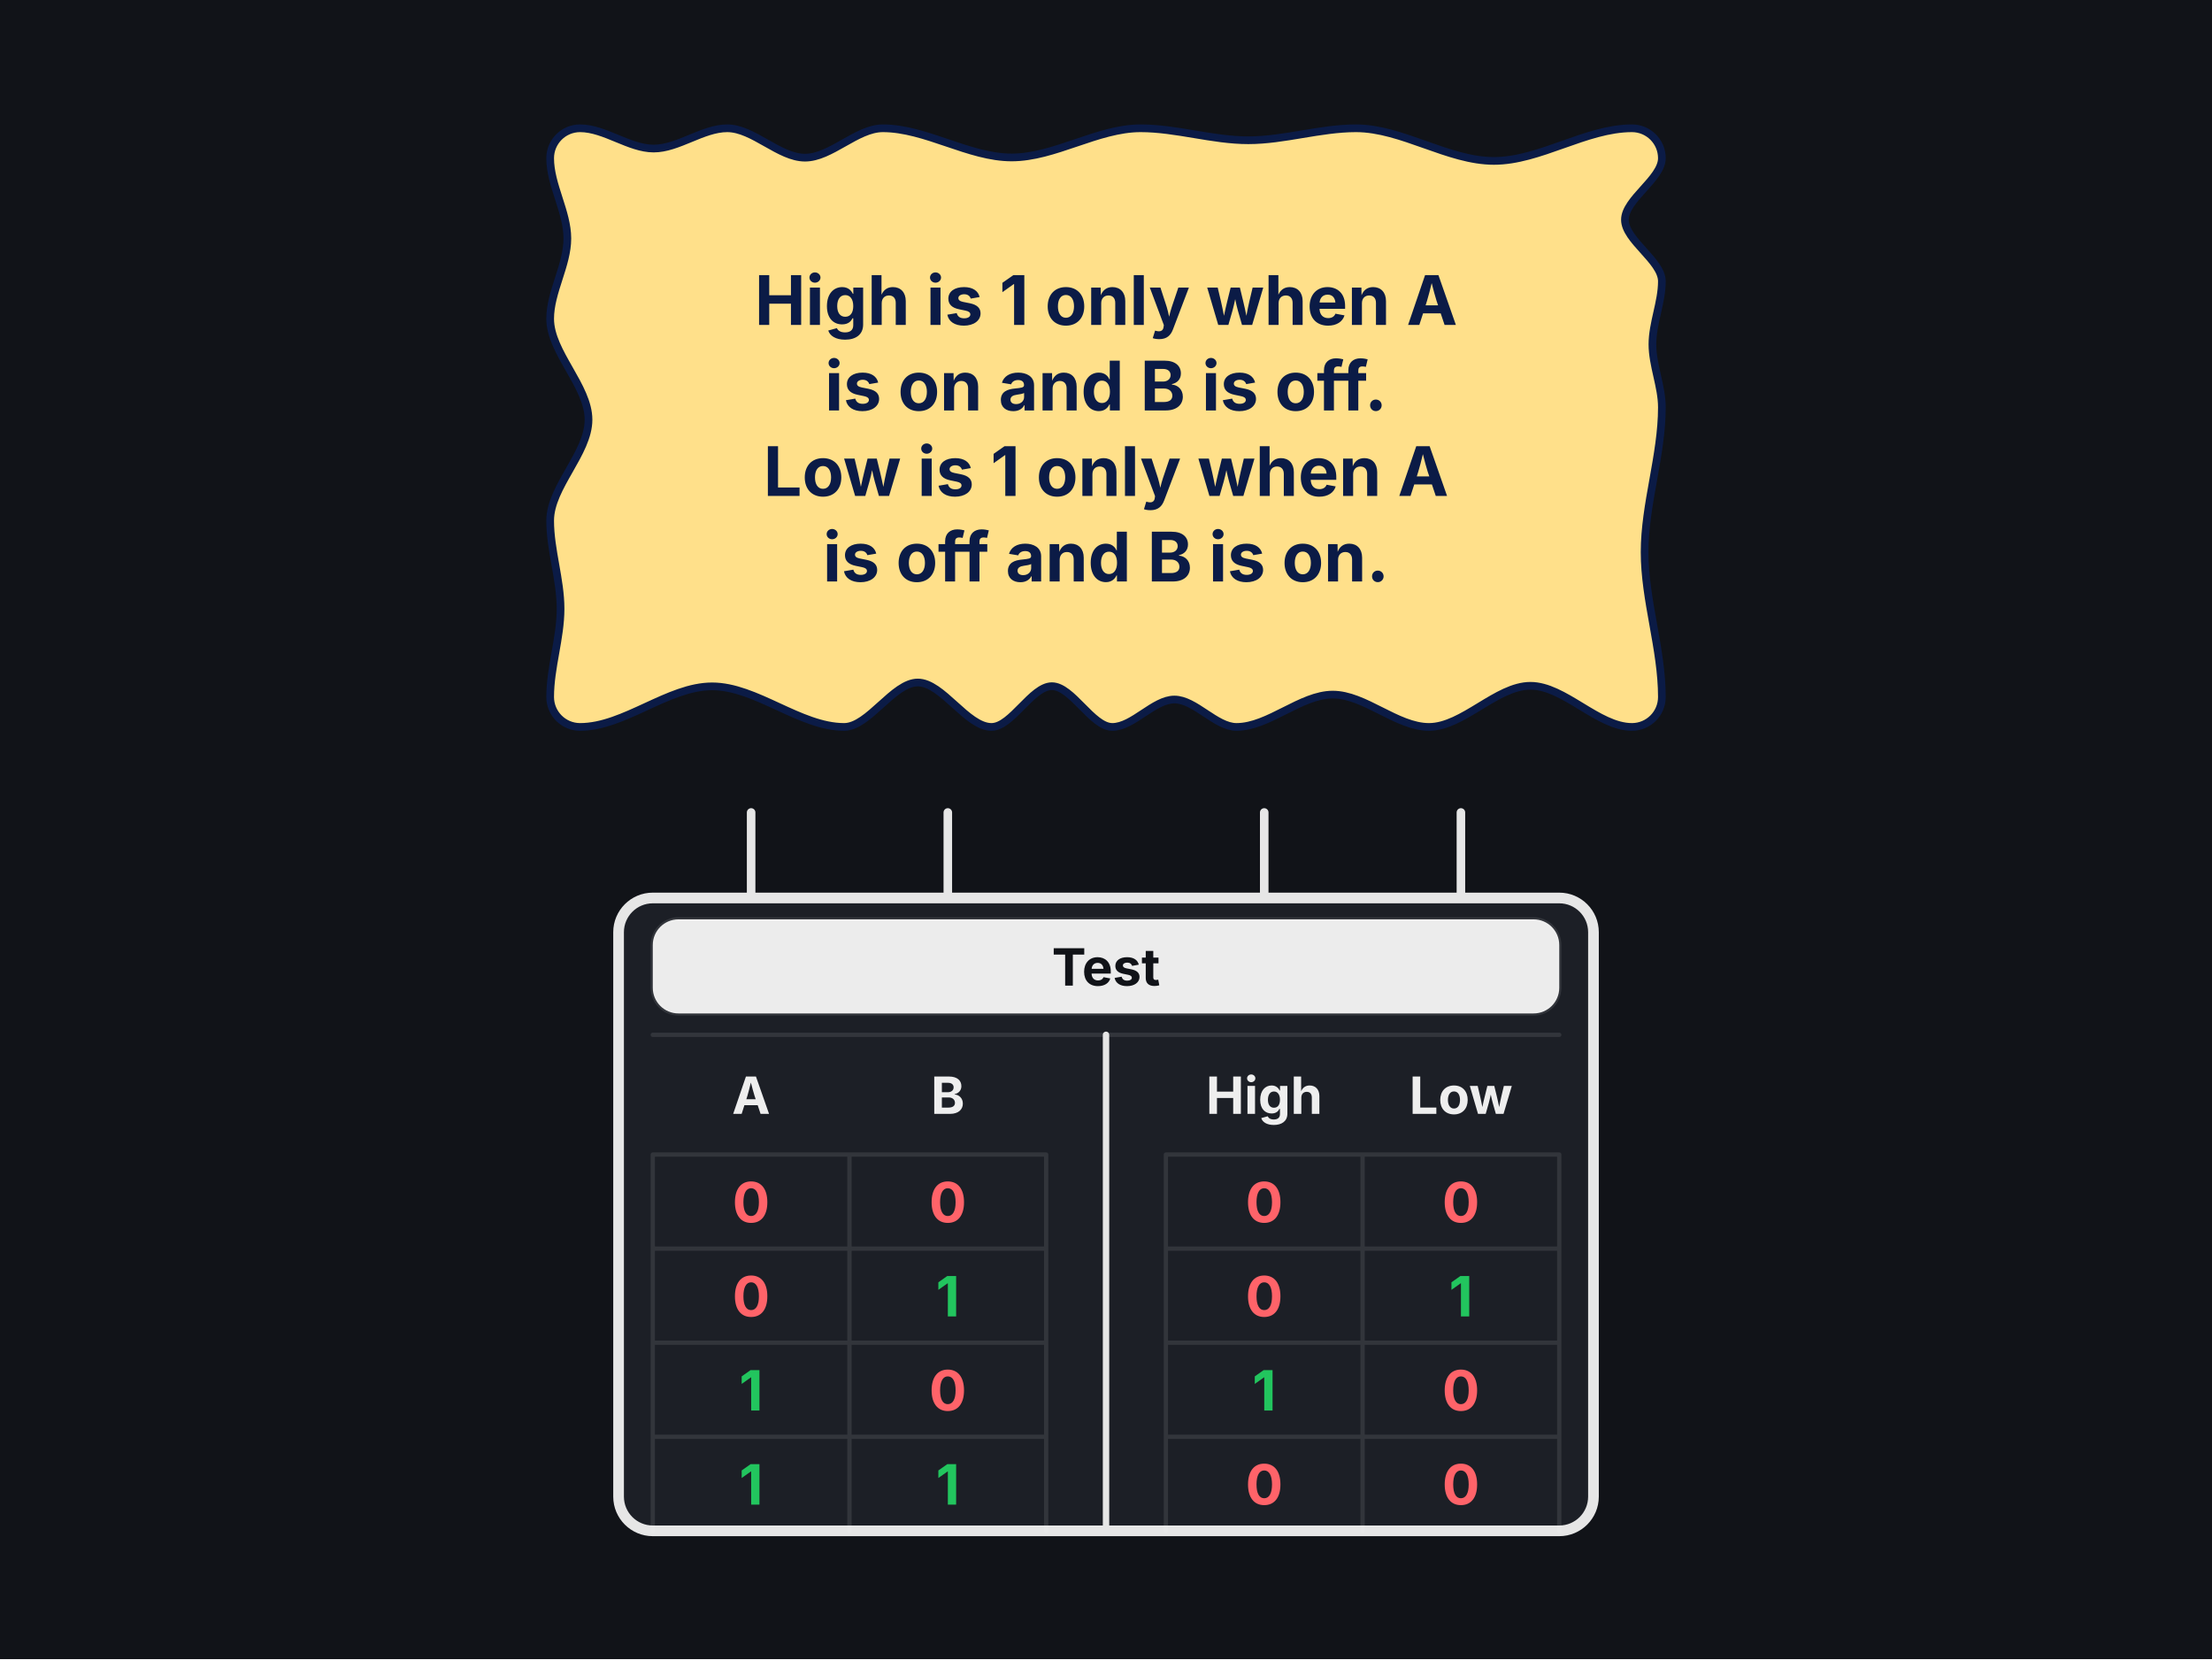
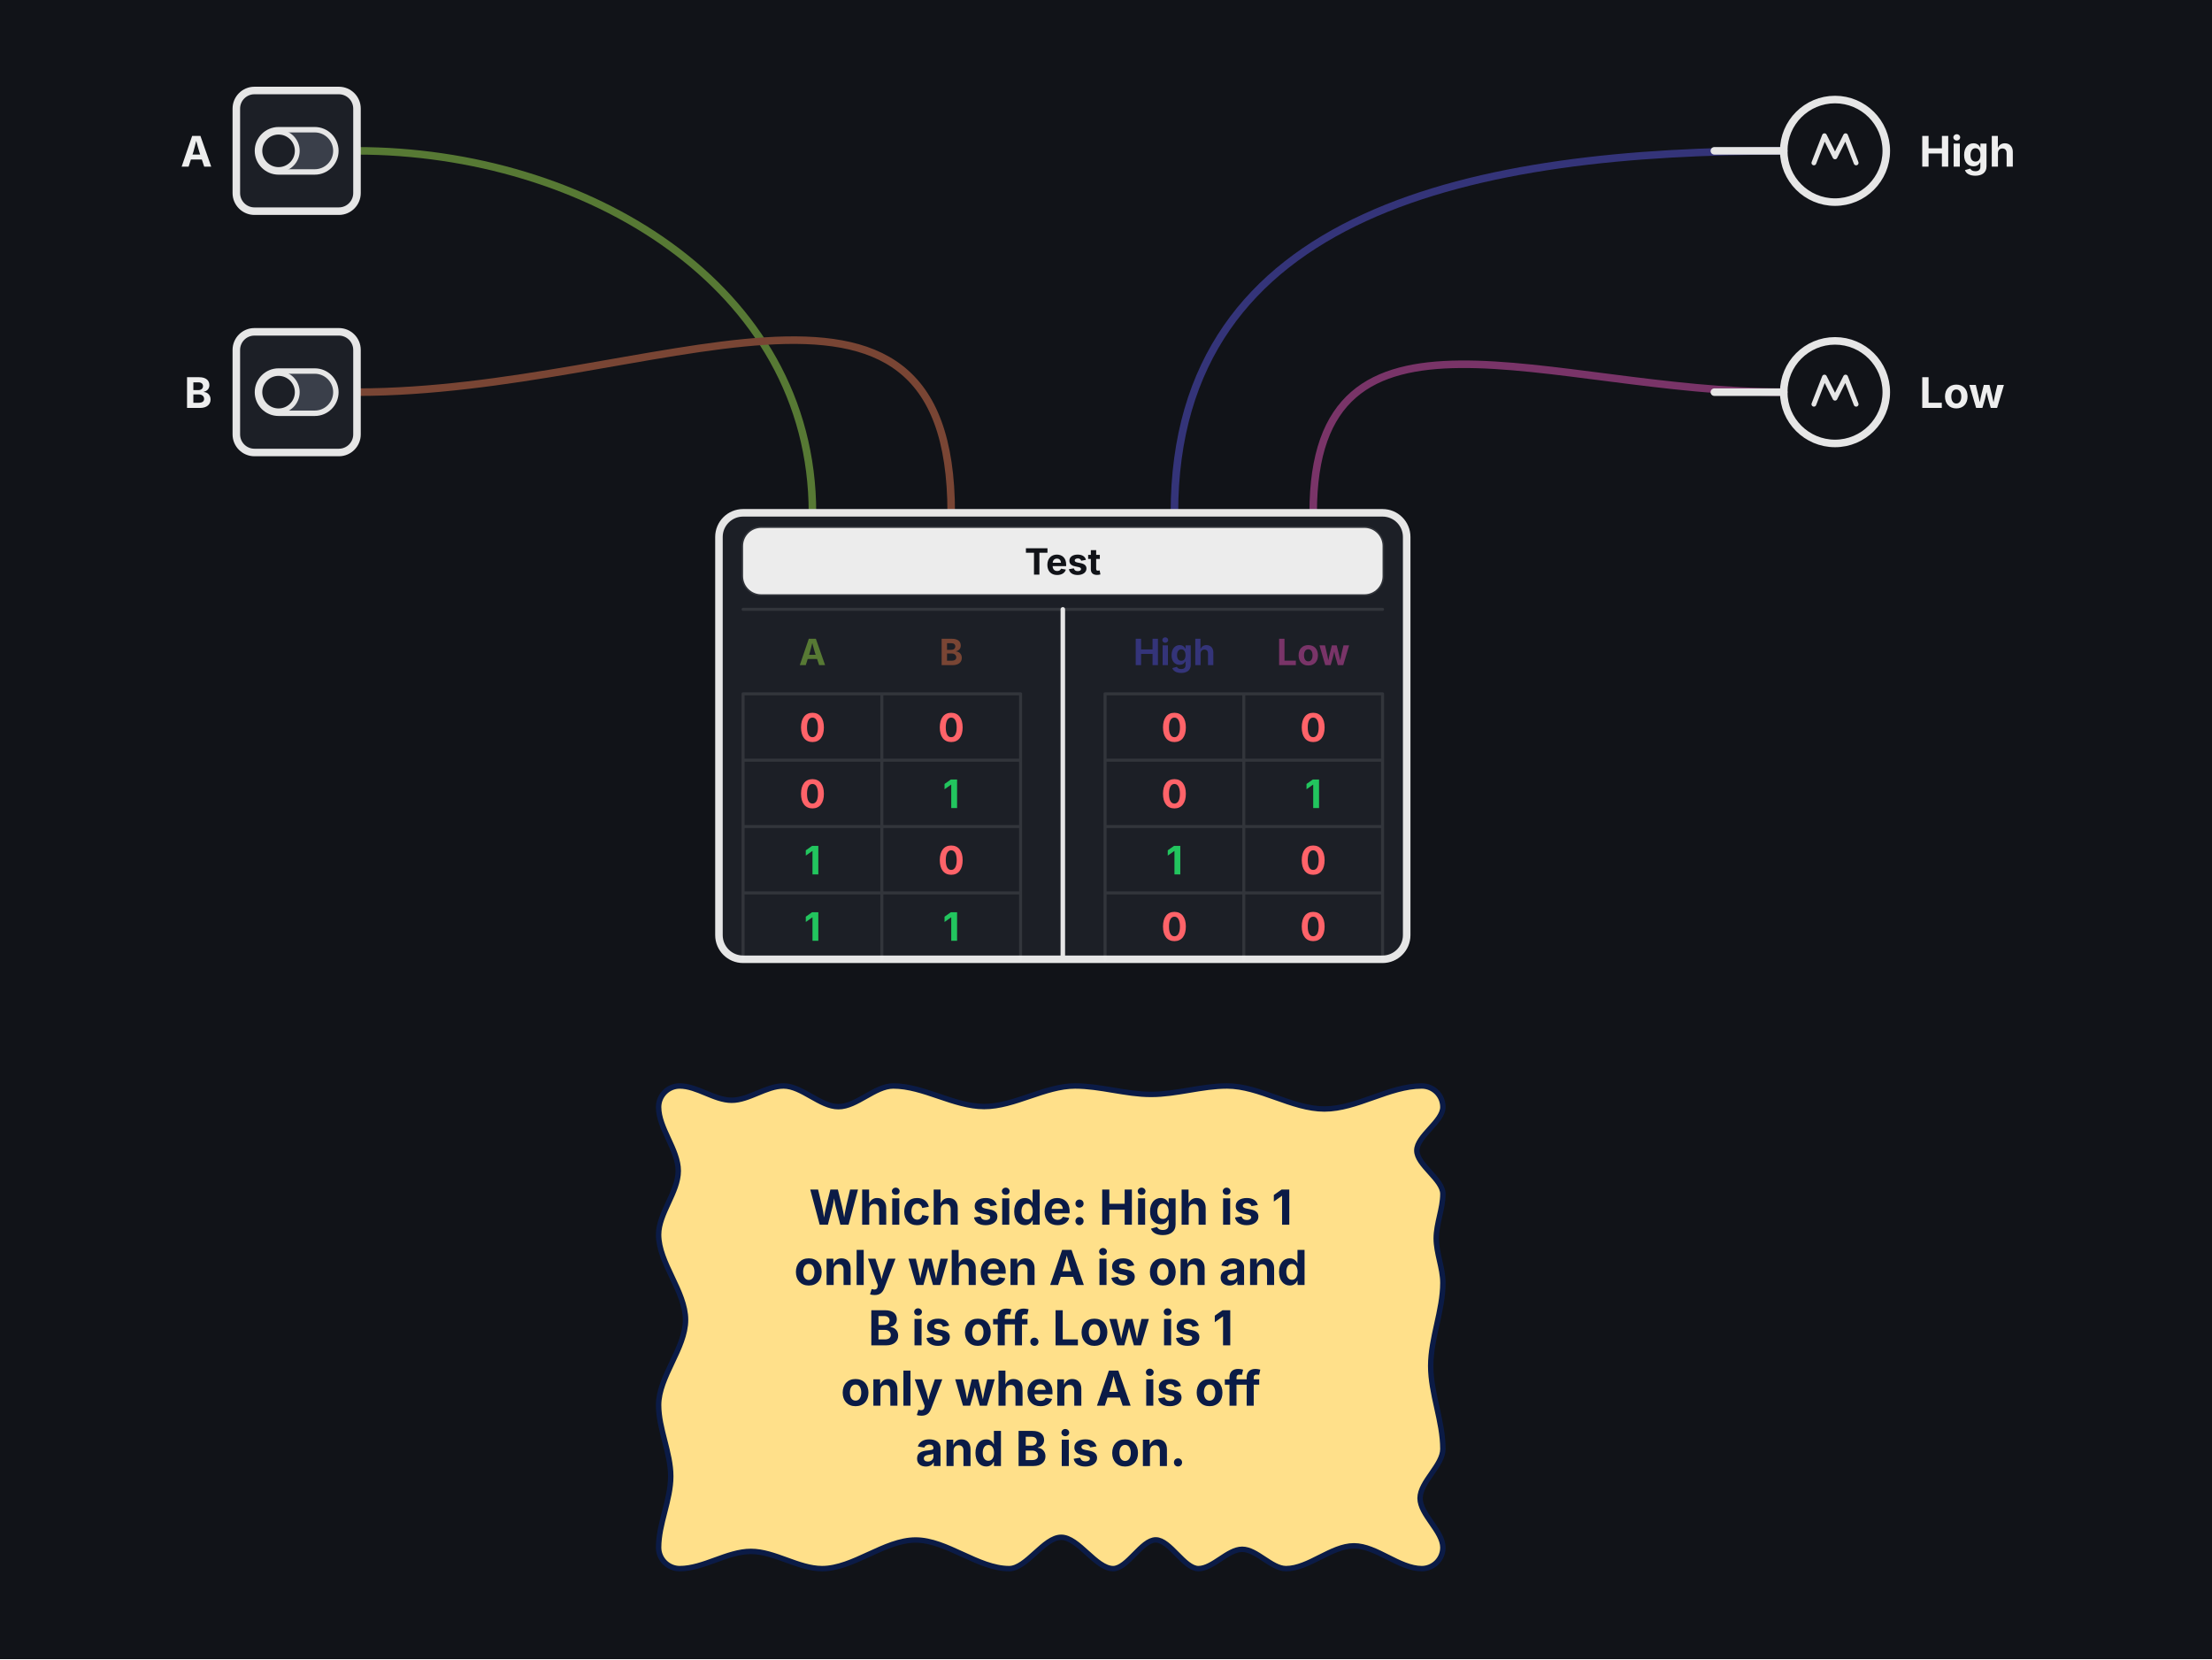
- <svg xmlns="http://www.w3.org/2000/svg" viewBox="-144.67 -210 517.33 388" width="517.33" height="388" font-family="Inter, 'Segoe UI', system-ui, -apple-system, sans-serif" stroke-linejoin="round" stroke-linecap="round">
-   <rect x="-144.67" y="-210" width="517.33" height="388" fill="#111318" />
+ <svg xmlns="http://www.w3.org/2000/svg" viewBox="-238.35 -170 733.33 550" width="733.33" height="550" font-family="Inter, 'Segoe UI', system-ui, -apple-system, sans-serif" stroke-linejoin="round" stroke-linecap="round">
+   <rect x="-238.35" y="-170" width="733.33" height="550" fill="#111318" />
+   <path d="M-120 -120C-44.5 -120 31 -75.5 31 0" fill="none" stroke="hsl(90, 40%, 34%)" stroke-width="2.5" />
+   <path d="M-120 -40C-21.5 -40 77 -98.5 77 0" fill="none" stroke="hsl(15, 40%, 34%)" stroke-width="2.5" />
+   <path d="M353 -120C252 -120 151 -101 151 0" fill="none" stroke="hsl(240, 40%, 34%)" stroke-width="2.5" />
+   <path d="M353 -40C275 -40 197 -78 197 0" fill="none" stroke="hsl(315, 40%, 34%)" stroke-width="2.5" />
  <g transform="matrix(1 0 0 1 0 0)">
    <path d="M8 0H220A8 8 0 0 1 228 8V140A8 8 0 0 1 220 148H8A8 8 0 0 1 0 140V8A8 8 0 0 1 8 0Z" fill="#1c1f26" stroke="#e6e6e6" stroke-width="2.5" />
-     <path d="M31 0V-20M77 0V-20M151 0V-20M197 0V-20" fill="none" stroke="#e6e6e6" stroke-width="2" />
    <text x="31" y="71" font-size="13" font-weight="700" fill="#ff6369" text-anchor="middle" dominant-baseline="middle">0</text>
    <text x="77" y="71" font-size="13" font-weight="700" fill="#ff6369" text-anchor="middle" dominant-baseline="middle">0</text>
    <text x="151" y="71" font-size="13" font-weight="700" fill="#ff6369" text-anchor="middle" dominant-baseline="middle">0</text>
    <text x="197" y="71" font-size="13" font-weight="700" fill="#ff6369" text-anchor="middle" dominant-baseline="middle">0</text>
    <text x="31" y="93" font-size="13" font-weight="700" fill="#ff6369" text-anchor="middle" dominant-baseline="middle">0</text>
    <text x="77" y="93" font-size="13" font-weight="700" fill="#22c55e" text-anchor="middle" dominant-baseline="middle">1</text>
    <text x="151" y="93" font-size="13" font-weight="700" fill="#ff6369" text-anchor="middle" dominant-baseline="middle">0</text>
    <text x="197" y="93" font-size="13" font-weight="700" fill="#22c55e" text-anchor="middle" dominant-baseline="middle">1</text>
    <text x="31" y="115" font-size="13" font-weight="700" fill="#22c55e" text-anchor="middle" dominant-baseline="middle">1</text>
    <text x="77" y="115" font-size="13" font-weight="700" fill="#ff6369" text-anchor="middle" dominant-baseline="middle">0</text>
    <text x="151" y="115" font-size="13" font-weight="700" fill="#22c55e" text-anchor="middle" dominant-baseline="middle">1</text>
    <text x="197" y="115" font-size="13" font-weight="700" fill="#ff6369" text-anchor="middle" dominant-baseline="middle">0</text>
    <text x="31" y="137" font-size="13" font-weight="700" fill="#22c55e" text-anchor="middle" dominant-baseline="middle">1</text>
    <text x="77" y="137" font-size="13" font-weight="700" fill="#22c55e" text-anchor="middle" dominant-baseline="middle">1</text>
    <text x="151" y="137" font-size="13" font-weight="700" fill="#ff6369" text-anchor="middle" dominant-baseline="middle">0</text>
    <text x="197" y="137" font-size="13" font-weight="700" fill="#ff6369" text-anchor="middle" dominant-baseline="middle">0</text>
    <path d="M8 32H220M8 60H100M8 82H100M8 104H100M8 126H100M8 60V148M100 60V148M128 60H220M128 82H220M128 104H220M128 126H220M128 60V148M220 60V148M54 60V148M174 60V148M114 32V148" fill="none" stroke="rgba(255,255,255,0.10)" stroke-width="1" />
    <path d="M114 32V148" fill="none" stroke="#e6e6e6" stroke-width="1.5" />
-     <text x="31" y="46" font-size="12" font-weight="700" fill="#eeeeee" text-anchor="middle" dominant-baseline="middle">A</text>
-     <text x="77" y="46" font-size="12" font-weight="700" fill="#eeeeee" text-anchor="middle" dominant-baseline="middle">B</text>
-     <text x="151" y="46" font-size="12" font-weight="700" fill="#eeeeee" text-anchor="middle" dominant-baseline="middle">High</text>
-     <text x="197" y="46" font-size="12" font-weight="700" fill="#eeeeee" text-anchor="middle" dominant-baseline="middle">Low</text>
+     <text x="31" y="46" font-size="12" font-weight="700" fill="hsl(90, 40%, 34%)" text-anchor="middle" dominant-baseline="middle">A</text>
+     <text x="77" y="46" font-size="12" font-weight="700" fill="hsl(15, 40%, 34%)" text-anchor="middle" dominant-baseline="middle">B</text>
+     <text x="151" y="46" font-size="12" font-weight="700" fill="hsl(240, 40%, 34%)" text-anchor="middle" dominant-baseline="middle">High</text>
+     <text x="197" y="46" font-size="12" font-weight="700" fill="hsl(315, 40%, 34%)" text-anchor="middle" dominant-baseline="middle">Low</text>
    <path d="M14 5H214A6 6 0 0 1 220 11V21A6 6 0 0 1 214 27H14A6 6 0 0 1 8 21V11A6 6 0 0 1 14 5Z" fill="#ececec" stroke="rgba(255,255,255,0.10)" stroke-width="1" />
    <text x="114" y="16" font-size="12" font-weight="700" fill="#111318" text-anchor="middle" dominant-baseline="middle">Test</text>
  </g>
-   <g transform="matrix(1 0 0 1 -16 -180)">
-     <path d="M7 0C12.74 0 18.47 4.74 24.21 4.74C29.94 4.74 35.68 0 41.41 0C47.48 0 53.54 6.87 59.6 6.87C65.66 6.87 71.72 0 77.79 0C87.83 0 97.88 6.82 107.93 6.82C117.98 6.82 128.03 0 138.08 0C146.48 0 154.87 2.8 163.26 2.8C171.66 2.8 180.05 0 188.45 0C199.2 0 209.96 7.63 220.72 7.63C231.48 7.63 242.24 0 253 0C256.87 0 260 3.13 260 7C260 11.8 251.36 16.59 251.36 21.39C251.36 26.19 260 30.98 260 35.78C260 40.69 257.79 45.61 257.79 50.52C257.79 55.44 260 60.35 260 65.26C260 76.55 255.96 87.84 255.96 99.13C255.96 110.42 260 121.71 260 133C260 136.87 256.87 140 253 140C245.09 140 237.18 130.38 229.26 130.38C221.35 130.38 213.44 140 205.53 140C198.03 140 190.53 132.44 183.03 132.44C175.52 132.44 168.02 140 160.52 140C155.68 140 150.84 133.59 145.99 133.59C141.15 133.59 136.31 140 131.47 140C126.76 140 122.05 130.47 117.34 130.47C112.63 130.47 107.93 140 103.22 140C97.47 140 91.73 129.61 85.98 129.61C80.24 129.61 74.49 140 68.75 140C58.46 140 48.17 130.51 37.87 130.51C27.58 130.51 17.29 140 7 140C3.13 140 0 136.87 0 133C0 126.12 2.43 119.25 2.43 112.37C2.43 105.5 0 98.62 0 91.75C0 83.88 8.97 76.01 8.97 68.15C8.97 60.28 0 52.41 0 44.54C0 38.29 4.02 32.03 4.02 25.77C4.02 19.51 0 13.26 0 7C0 3.13 3.13 0 7 0Z" fill="#ffe08a" stroke="#0b1b46" stroke-width="1.8" />
-     <text x="130" y="40" font-size="16" font-weight="700" fill="#0b1b46" text-anchor="middle" dominant-baseline="middle">High is 1 only when A</text>
-     <text x="130" y="60" font-size="16" font-weight="700" fill="#0b1b46" text-anchor="middle" dominant-baseline="middle">is on and B is off.</text>
-     <text x="130" y="80" font-size="16" font-weight="700" fill="#0b1b46" text-anchor="middle" dominant-baseline="middle">Low is 1 only when A</text>
-     <text x="130" y="100" font-size="16" font-weight="700" fill="#0b1b46" text-anchor="middle" dominant-baseline="middle">is off and B is on.</text>
+   <g transform="matrix(1 0 0 1 -160 -140)">
+     <path d="M6 0H34A6 6 0 0 1 40 6V34A6 6 0 0 1 34 40H6A6 6 0 0 1 0 34V6A6 6 0 0 1 6 0Z" fill="#1c1f26" stroke="#e6e6e6" stroke-width="2.5" />
+     <path d="M14 13H26A7 7 0 0 1 33 20V20A7 7 0 0 1 26 27H14A7 7 0 0 1 7 20V20A7 7 0 0 1 14 13Z" fill="#3a3f4a" />
+     <path d="M19.8 20A5.8 5.8 0 1 1 8.2 20A5.8 5.8 0 1 1 19.8 20Z" fill="hsl(90, 100%, 62%)" />
+     <path d="M14 13H26A7 7 0 0 1 33 20V20A7 7 0 0 1 26 27H14A7 7 0 0 1 7 20V20A7 7 0 0 1 14 13Z" fill="none" stroke="#e6e6e6" stroke-width="1.8" />
+     <path d="M20.2 20A6.2 6.2 0 1 1 7.8 20A6.2 6.2 0 1 1 20.2 20Z" fill="#1c1f26" stroke="#e6e6e6" stroke-width="1.6" />
  </g>
+   <g transform="matrix(1 0 0 1 -160 -60)">
+     <path d="M6 0H34A6 6 0 0 1 40 6V34A6 6 0 0 1 34 40H6A6 6 0 0 1 0 34V6A6 6 0 0 1 6 0Z" fill="#1c1f26" stroke="#e6e6e6" stroke-width="2.5" />
+     <path d="M14 13H26A7 7 0 0 1 33 20V20A7 7 0 0 1 26 27H14A7 7 0 0 1 7 20V20A7 7 0 0 1 14 13Z" fill="#3a3f4a" />
+     <path d="M19.8 20A5.8 5.8 0 1 1 8.2 20A5.8 5.8 0 1 1 19.8 20Z" fill="hsl(15, 100%, 62%)" />
+     <path d="M14 13H26A7 7 0 0 1 33 20V20A7 7 0 0 1 26 27H14A7 7 0 0 1 7 20V20A7 7 0 0 1 14 13Z" fill="none" stroke="#e6e6e6" stroke-width="1.8" />
+     <path d="M20.2 20A6.2 6.2 0 1 1 7.8 20A6.2 6.2 0 1 1 20.2 20Z" fill="#1c1f26" stroke="#e6e6e6" stroke-width="1.6" />
+   </g>
+   <g transform="matrix(1 0 0 1 350 -140)">
+     <path d="M-20 20H3" fill="none" stroke="#e6e6e6" stroke-width="2.5" />
+     <path d="M20 3H20A17 17 0 0 1 37 20V20A17 17 0 0 1 20 37H20A17 17 0 0 1 3 20V20A17 17 0 0 1 20 3Z" fill="none" stroke="#e6e6e6" stroke-width="2.5" />
+     <path d="M13 24L16.5 15L20 22L23.5 15L27 24" fill="none" stroke="#e6e6e6" stroke-width="1.6" />
+   </g>
+   <g transform="matrix(1 0 0 1 350 -60)">
+     <path d="M-20 20H3" fill="none" stroke="#e6e6e6" stroke-width="2.5" />
+     <path d="M20 3H20A17 17 0 0 1 37 20V20A17 17 0 0 1 20 37H20A17 17 0 0 1 3 20V20A17 17 0 0 1 20 3Z" fill="none" stroke="#e6e6e6" stroke-width="2.5" />
+     <path d="M13 24L16.5 15L20 22L23.5 15L27 24" fill="none" stroke="#e6e6e6" stroke-width="1.6" />
+   </g>
+   <g transform="matrix(1 0 0 1 -20 190)">
+     <path d="M7 0C12.74 0 18.47 4.74 24.21 4.74C29.94 4.74 35.68 0 41.41 0C47.48 0 53.54 6.87 59.6 6.87C65.66 6.87 71.72 0 77.79 0C87.83 0 97.88 6.82 107.93 6.82C117.98 6.82 128.03 0 138.08 0C146.48 0 154.87 2.8 163.26 2.8C171.66 2.8 180.05 0 188.45 0C199.2 0 209.96 7.63 220.72 7.63C231.48 7.63 242.24 0 253 0C256.87 0 260 3.13 260 7C260 11.8 251.36 16.59 251.36 21.39C251.36 26.19 260 30.98 260 35.78C260 40.69 257.79 45.61 257.79 50.52C257.79 55.44 260 60.35 260 65.26C260 74.44 255.96 83.62 255.96 92.8C255.96 101.97 260 111.15 260 120.33C260 125.77 252.44 131.22 252.44 136.66C252.44 142.11 260 147.55 260 153C260 156.87 256.87 160 253 160C245.5 160 238 152.44 230.5 152.44C223 152.44 215.5 160 208 160C203.15 160 198.31 153.59 193.47 153.59C188.62 153.59 183.78 160 178.94 160C174.23 160 169.52 150.47 164.81 150.47C160.11 150.47 155.4 160 150.69 160C144.95 160 139.2 149.61 133.46 149.61C127.71 149.61 121.97 160 116.22 160C105.88 160 95.54 150.51 85.2 150.51C74.86 150.51 64.52 160 54.18 160C46.32 160 38.46 154.29 30.59 154.29C22.73 154.29 14.86 160 7 160C3.13 160 0 156.87 0 153C0 145.13 4.02 137.26 4.02 129.4C4.02 121.53 0 113.66 0 105.79C0 96.37 8.93 86.95 8.93 77.53C8.93 68.11 0 58.69 0 49.27C0 42.23 6.51 35.18 6.51 28.14C6.51 21.09 0 14.05 0 7C0 3.13 3.13 0 7 0Z" fill="#ffe08a" stroke="#0b1b46" stroke-width="1.8" />
+     <text x="130" y="40" font-size="16" font-weight="700" fill="#0b1b46" text-anchor="middle" dominant-baseline="middle">Which side: High is 1</text>
+     <text x="130" y="60" font-size="16" font-weight="700" fill="#0b1b46" text-anchor="middle" dominant-baseline="middle">only when A is on and</text>
+     <text x="130" y="80" font-size="16" font-weight="700" fill="#0b1b46" text-anchor="middle" dominant-baseline="middle">B is off. Low is 1</text>
+     <text x="130" y="100" font-size="16" font-weight="700" fill="#0b1b46" text-anchor="middle" dominant-baseline="middle">only when A is off</text>
+     <text x="130" y="120" font-size="16" font-weight="700" fill="#0b1b46" text-anchor="middle" dominant-baseline="middle">and B is on.</text>
+   </g>
+   <text x="-168" y="-120" font-size="14" font-weight="700" fill="#eeeeee" text-anchor="end" dominant-baseline="middle">A</text>
+   <text x="-168" y="-40" font-size="14" font-weight="700" fill="#eeeeee" text-anchor="end" dominant-baseline="middle">B</text>
+   <text x="398" y="-120" font-size="14" font-weight="700" fill="#eeeeee" text-anchor="start" dominant-baseline="middle">High</text>
+   <text x="398" y="-40" font-size="14" font-weight="700" fill="#eeeeee" text-anchor="start" dominant-baseline="middle">Low</text>
</svg>
